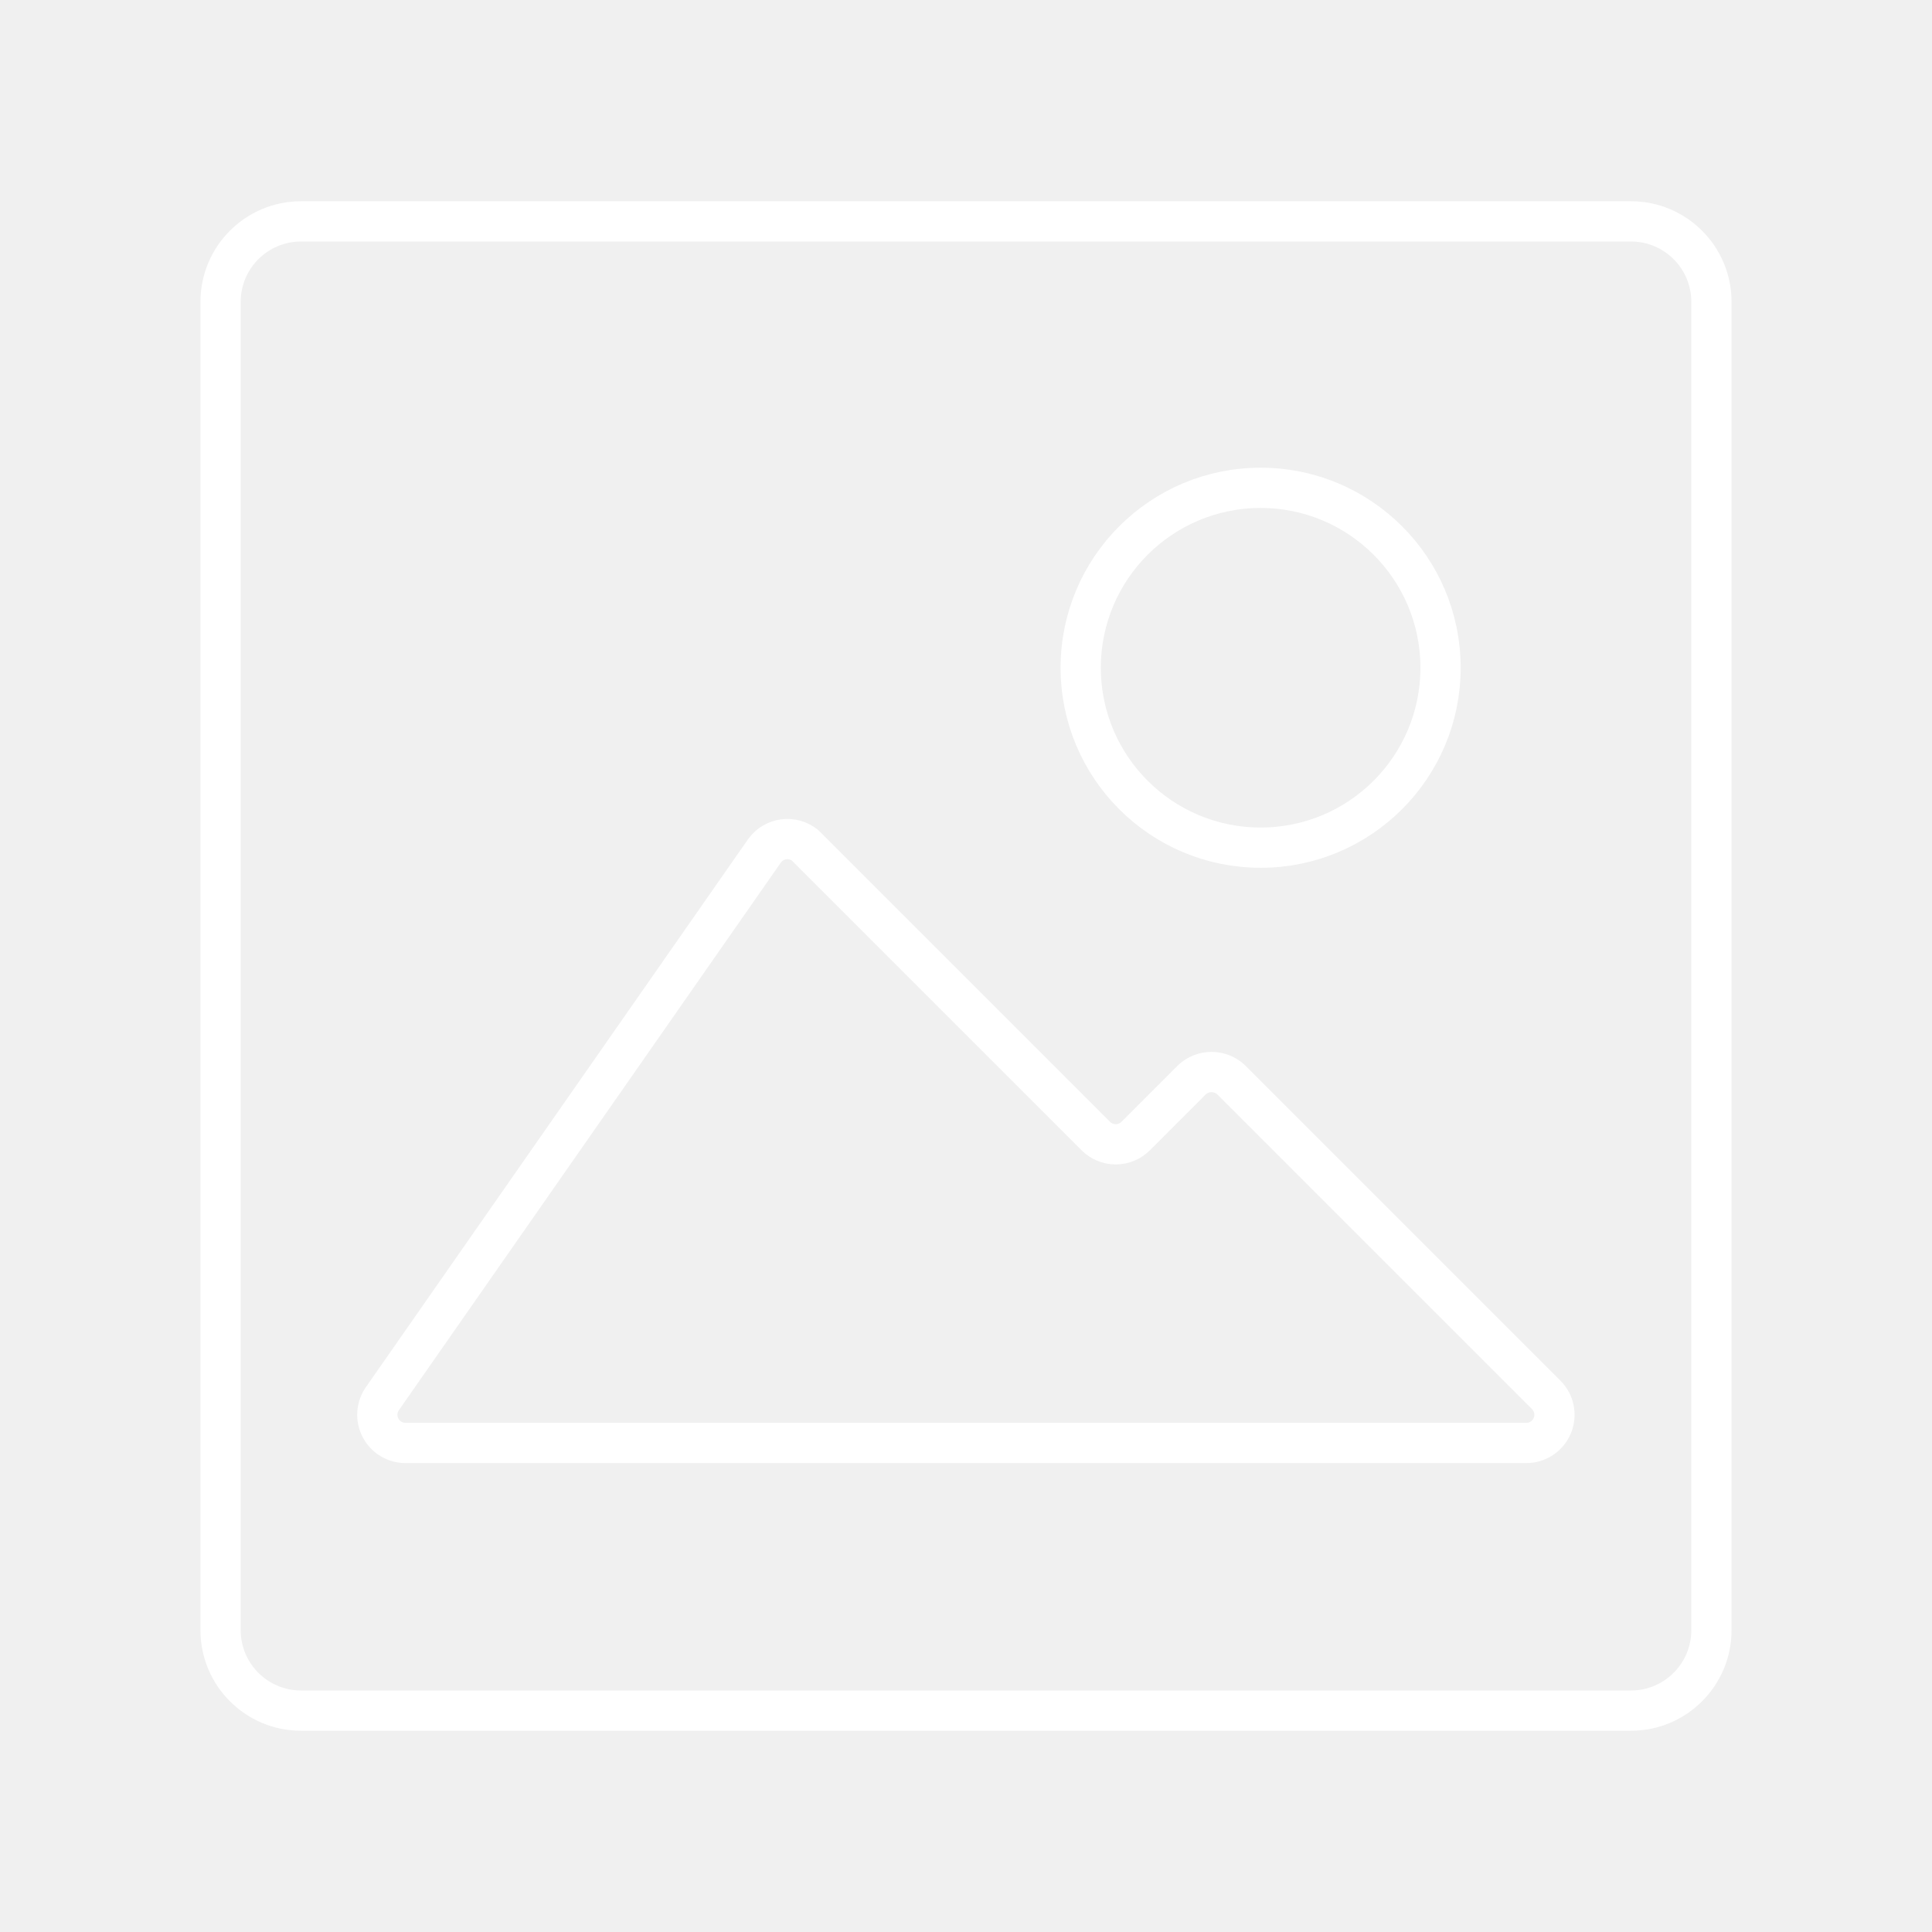
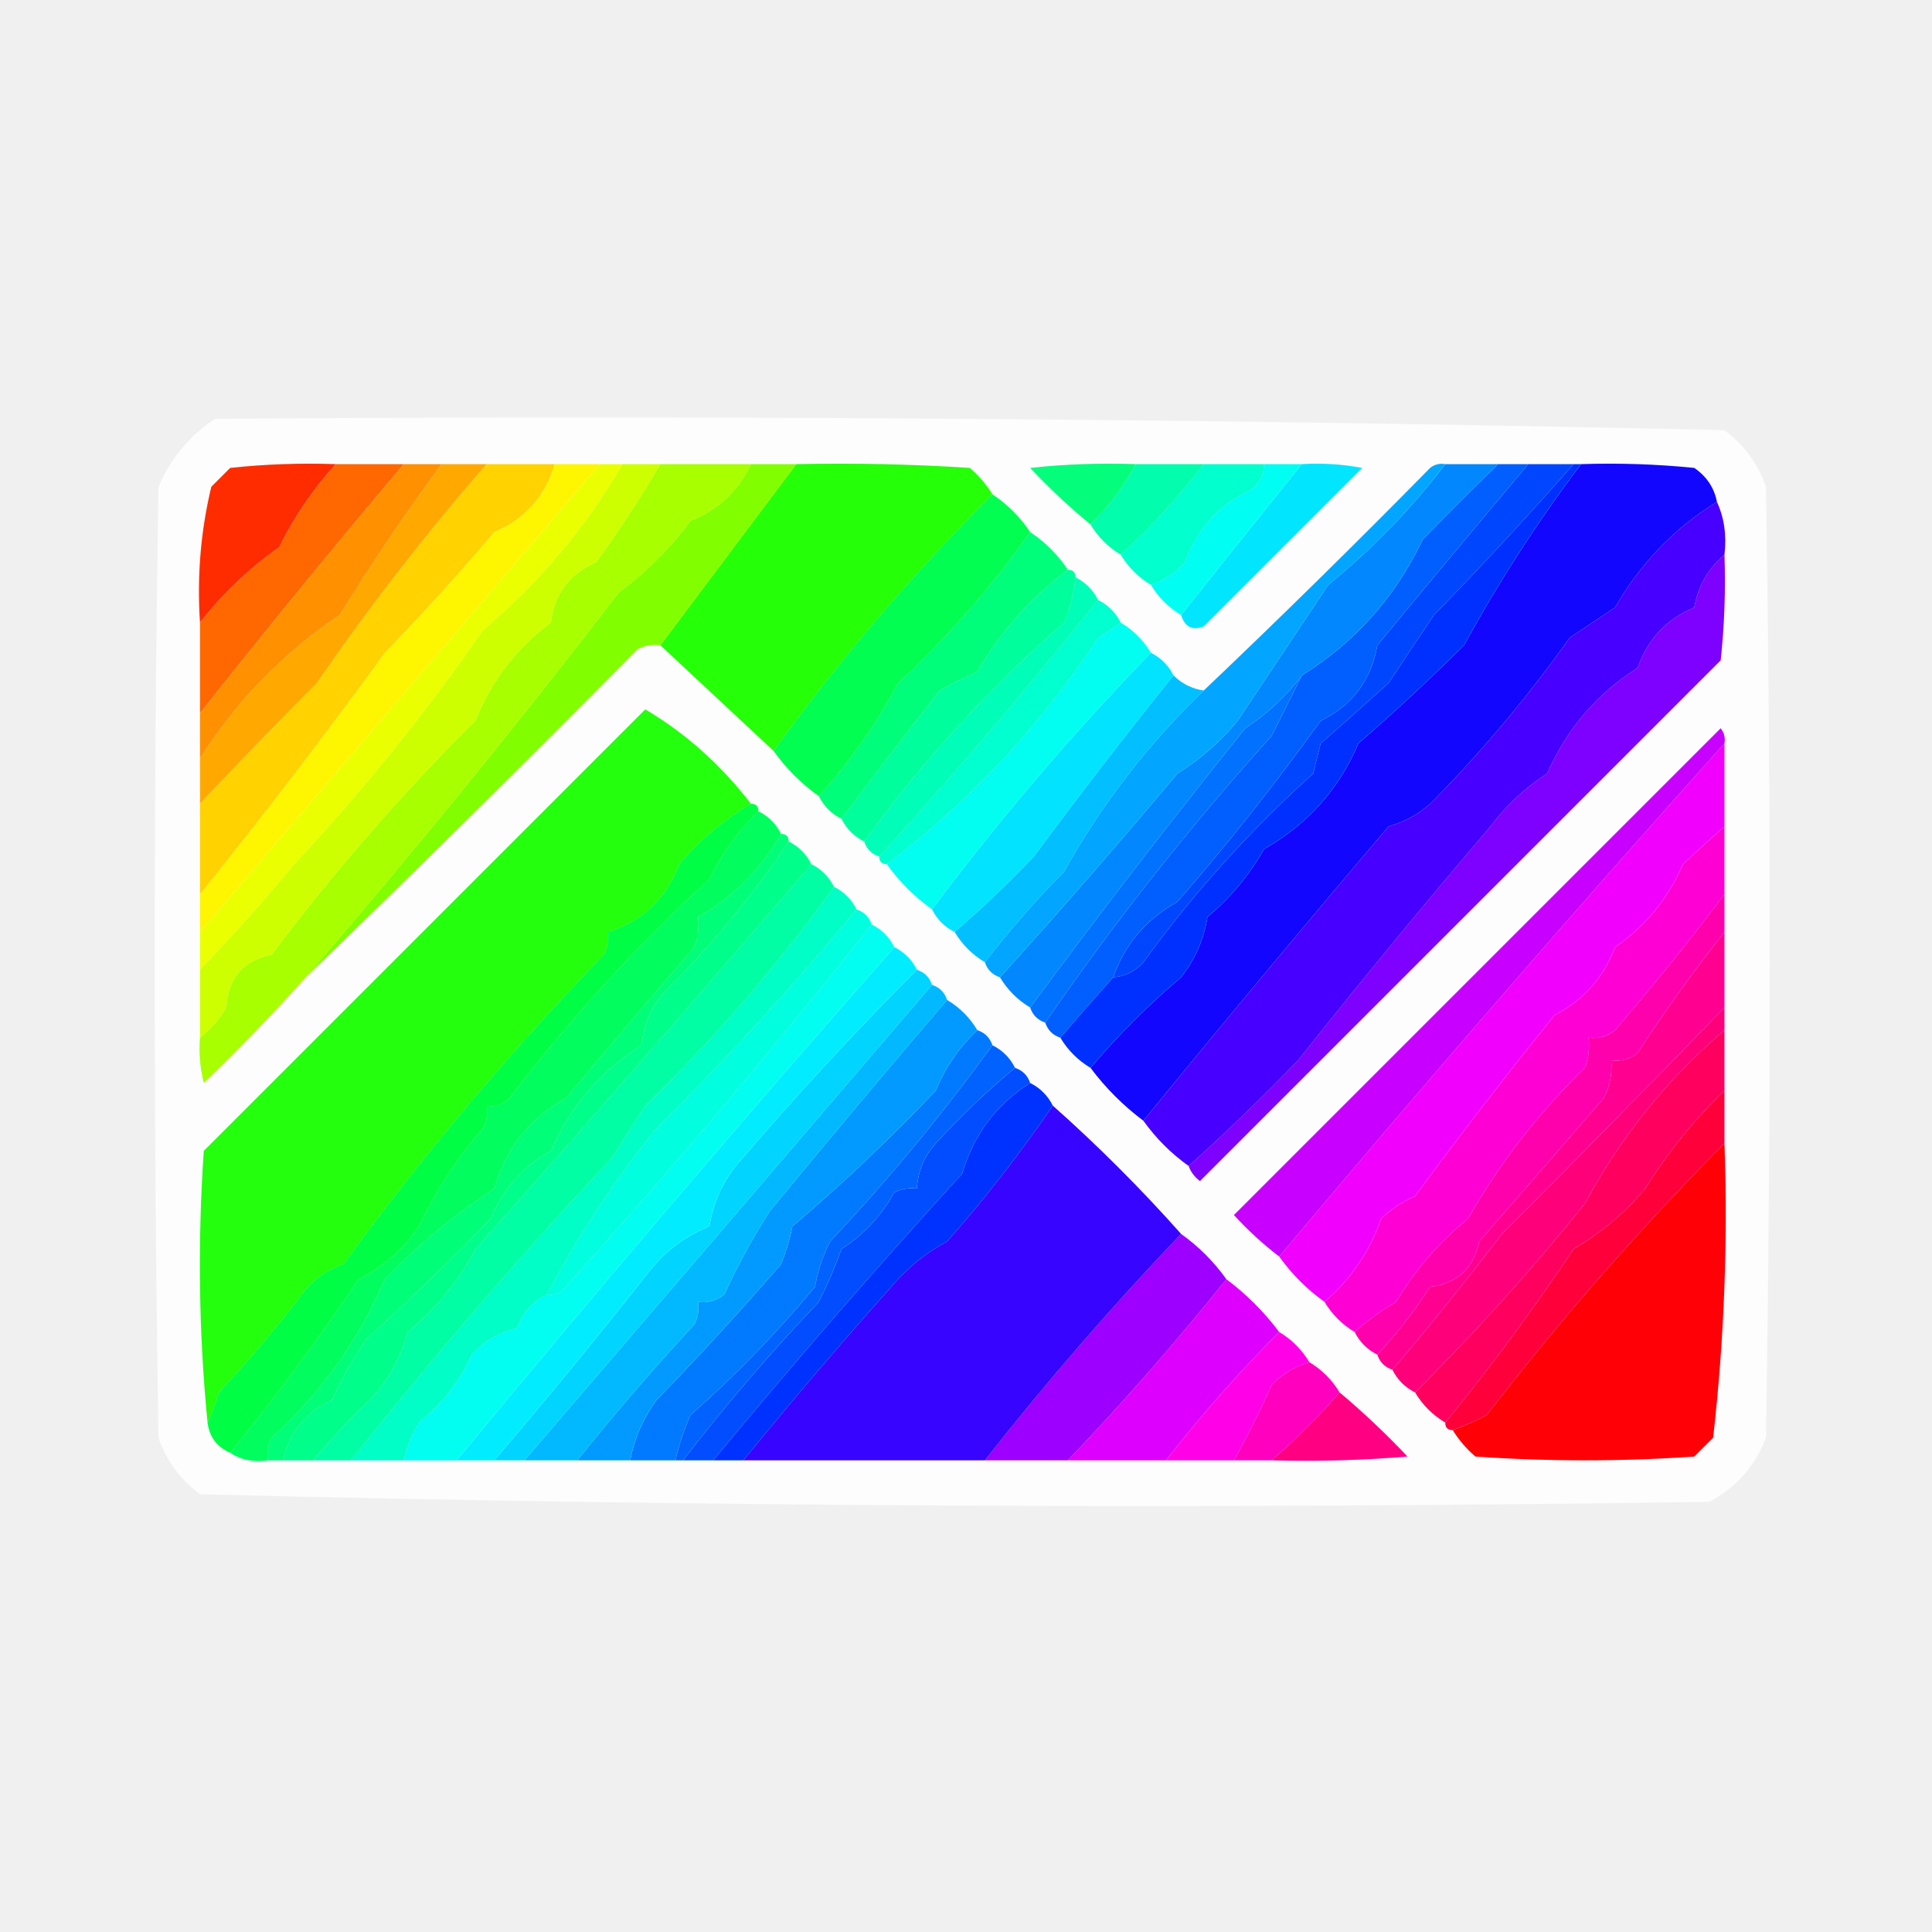
- <svg xmlns="http://www.w3.org/2000/svg" id="Layer_2" data-name="Layer 2" viewBox="0 0 48 48">
-   <defs>
-     <style>.cls-1{fill:none;stroke:#fff;stroke-linecap:round;stroke-linejoin:round;}</style>
-   </defs>
-   <path class="cls-1" d="M7.48,5.5a2,2,0,0,0-2,2h0v33a2,2,0,0,0,2,2H40.52a2,2,0,0,0,2-2h0v-33a2,2,0,0,0-2-2H7.48Z" />
-   <path class="cls-1" d="M31.32,12.12a4.47,4.47,0,1,1-4.47,4.47A4.47,4.47,0,0,1,31.32,12.12ZM20,21l7.22,7.22a.7.7,0,0,0,1,0l1.38-1.38a.71.71,0,0,1,1,0l7.81,7.81a.7.7,0,0,1-.5,1.2H10.08a.7.7,0,0,1-.58-1.1L19,21.13A.7.7,0,0,1,20,21Z" />
+ <svg xmlns="http://www.w3.org/2000/svg" version="1.1" width="256px" height="256px" style="shape-rendering:geometricPrecision; text-rendering:geometricPrecision; image-rendering:optimizeQuality; fill-rule:evenodd; clip-rule:evenodd">
+   <g>
+     <path style="opacity:0.873" fill="#fefffe" d="M 28.5,55.5 C 95.249,55.007 161.916,55.507 228.5,57C 231.106,58.938 232.939,61.438 234,64.5C 234.667,106.5 234.667,148.5 234,190.5C 232.558,194.275 230.058,197.108 226.5,199C 159.751,199.993 93.085,199.66 26.5,198C 23.894,196.062 22.061,193.562 21,190.5C 20.333,148.5 20.333,106.5 21,64.5C 22.642,60.7 25.142,57.7 28.5,55.5 Z" />
+   </g>
+   <g>
+     <path style="opacity:1" fill="#04fe7b" d="M 150.5,61.5 C 148.878,64.455 146.878,67.121 144.5,69.5C 141.703,67.205 139.036,64.705 136.5,62C 141.155,61.501 145.821,61.334 150.5,61.5 Z" />
+   </g>
+   <g>
+     <path style="opacity:1" fill="#02feac" d="M 150.5,61.5 C 153.5,61.5 156.5,61.5 159.5,61.5C 156.174,65.826 152.507,69.826 148.5,73.5C 146.833,72.5 145.5,71.167 144.5,69.5C 146.878,67.121 148.878,64.455 150.5,61.5 Z" />
+   </g>
+   <g>
+     <path style="opacity:1" fill="#02ffce" d="M 159.5,61.5 C 162.167,61.5 164.833,61.5 167.5,61.5C 167.489,63.017 166.823,64.184 165.5,65C 161.417,66.965 158.584,70.131 157,74.5C 155.729,75.882 154.229,76.882 152.5,77.5C 150.833,76.5 149.5,75.167 148.5,73.5C 152.507,69.826 156.174,65.826 159.5,61.5 Z" />
+   </g>
+   <g>
+     <path style="opacity:1" fill="#ff2c00" d="M 44.5,61.5 C 41.535,64.734 39.035,68.401 37,72.5C 32.972,75.363 29.472,78.696 26.5,82.5C 26.09,76.379 26.59,70.379 28,64.5C 28.833,63.667 29.667,62.833 30.5,62C 35.155,61.501 39.822,61.334 44.5,61.5 Z" />
+   </g>
+   <g>
+     <path style="opacity:1" fill="#01e5ff" d="M 172.5,61.5 C 175.187,61.336 177.854,61.503 180.5,62C 173.5,69 166.5,76 159.5,83C 158.002,83.585 157.002,83.085 156.5,81.5C 161.853,74.764 167.186,68.097 172.5,61.5 Z" />
+   </g>
+   <g>
+     <path style="opacity:1" fill="#01fef3" d="M 167.5,61.5 C 169.167,61.5 170.833,61.5 172.5,61.5C 167.186,68.097 161.853,74.764 156.5,81.5C 154.833,80.5 153.5,79.167 152.5,77.5C 154.229,76.882 155.729,75.882 157,74.5C 158.584,70.131 161.417,66.965 165.5,65C 166.823,64.184 167.489,63.017 167.5,61.5 Z" />
+   </g>
+   <g>
+     <path style="opacity:1" fill="#0046ff" d="M 202.5,61.5 C 204.5,61.5 206.5,61.5 208.5,61.5C 202.494,68.339 196.327,75.005 190,81.5C 187.936,84.544 185.936,87.544 184,90.5C 180.99,93.223 177.99,95.89 175,98.5C 174.667,99.833 174.333,101.167 174,102.5C 165.586,110.077 158.086,118.411 151.5,127.5C 150.423,128.705 149.09,129.372 147.5,129.5C 149.033,125.129 151.866,121.795 156,119.5C 162.684,111.812 169.017,103.812 175,95.5C 179.192,93.456 181.692,90.122 182.5,85.5C 189.195,77.389 195.862,69.389 202.5,61.5 Z" />
+   </g>
+   <g>
+     <path style="opacity:1" fill="#ff6700" d="M 44.5,61.5 C 47.5,61.5 50.5,61.5 53.5,61.5C 44.325,72.355 35.325,83.355 26.5,94.5C 26.5,90.5 26.5,86.5 26.5,82.5C 29.472,78.696 32.972,75.363 37,72.5C 39.035,68.401 41.535,64.734 44.5,61.5 Z" />
+   </g>
+   <g>
+     <path style="opacity:1" fill="#ffa900" d="M 58.5,61.5 C 60.5,61.5 62.5,61.5 64.5,61.5C 56.484,70.693 48.984,80.359 42,90.5C 36.765,95.771 31.598,101.104 26.5,106.5C 26.5,104.5 26.5,102.5 26.5,100.5C 31.317,92.879 37.483,86.546 45,81.5C 49.263,74.632 53.763,67.965 58.5,61.5 Z" />
+   </g>
+   <g>
+     <path style="opacity:1" fill="#25ff08" d="M 105.5,61.5 C 113.174,61.334 120.841,61.5 128.5,62C 129.71,63.039 130.71,64.206 131.5,65.5C 120.89,76.07 111.223,87.403 102.5,99.5C 97.474,94.805 92.474,90.139 87.5,85.5C 93.497,77.509 99.497,69.509 105.5,61.5 Z" />
+   </g>
+   <g>
+     <path style="opacity:1" fill="#ff9000" d="M 53.5,61.5 C 55.167,61.5 56.833,61.5 58.5,61.5C 53.763,67.965 49.263,74.632 45,81.5C 37.483,86.546 31.317,92.879 26.5,100.5C 26.5,98.5 26.5,96.5 26.5,94.5C 35.325,83.355 44.325,72.355 53.5,61.5 Z" />
+   </g>
+   <g>
+     <path style="opacity:1" fill="#ffd200" d="M 64.5,61.5 C 67.5,61.5 70.5,61.5 73.5,61.5C 72.278,65.725 69.612,68.725 65.5,70.5C 60.887,75.95 56.054,81.284 51,86.5C 43.044,97.454 34.877,108.121 26.5,118.5C 26.5,114.5 26.5,110.5 26.5,106.5C 31.598,101.104 36.765,95.771 42,90.5C 48.984,80.359 56.484,70.693 64.5,61.5 Z" />
+   </g>
+   <g>
+     <path style="opacity:1" fill="#015eff" d="M 198.5,61.5 C 199.833,61.5 201.167,61.5 202.5,61.5C 195.862,69.389 189.195,77.389 182.5,85.5C 181.692,90.122 179.192,93.456 175,95.5C 169.017,103.812 162.684,111.812 156,119.5C 151.866,121.795 149.033,125.129 147.5,129.5C 145.168,132.109 142.835,134.775 140.5,137.5C 139.5,137.167 138.833,136.5 138.5,135.5C 147.616,122.23 157.616,109.563 168.5,97.5C 169.86,94.78 171.193,92.114 172.5,89.5C 179.589,85.077 184.922,79.077 188.5,71.5C 191.854,68.063 195.187,64.73 198.5,61.5 Z" />
+   </g>
+   <g>
+     <path style="opacity:1" fill="#0287ff" d="M 191.5,61.5 C 193.833,61.5 196.167,61.5 198.5,61.5C 195.187,64.73 191.854,68.063 188.5,71.5C 184.922,79.077 179.589,85.077 172.5,89.5C 170.446,92.236 167.946,94.57 165,96.5C 155.09,108.861 145.59,121.194 136.5,133.5C 134.833,132.5 133.5,131.167 132.5,129.5C 140.497,120.668 148.331,111.668 156,102.5C 159.04,100.614 161.706,98.28 164,95.5C 168,89.5 172,83.5 176,77.5C 181.861,72.72 187.028,67.387 191.5,61.5 Z" />
+   </g>
+   <g>
+     <path style="opacity:1" fill="#eaff00" d="M 79.5,61.5 C 80.5,61.5 81.5,61.5 82.5,61.5C 77.583,69.914 71.417,77.247 64,83.5C 56.344,94.536 48.011,104.869 39,114.5C 34.957,119.371 30.79,124.038 26.5,128.5C 26.5,126.833 26.5,125.167 26.5,123.5C 44.137,102.858 61.804,82.192 79.5,61.5 Z" />
+   </g>
+   <g>
+     <path style="opacity:1" fill="#01fe7b" d="M 136.5,70.5 C 138.5,71.833 140.167,73.5 141.5,75.5C 136.584,79.17 132.584,83.67 129.5,89C 127.779,89.739 126.113,90.573 124.5,91.5C 119.983,97.308 115.65,102.975 111.5,108.5C 110.167,107.833 109.167,106.833 108.5,105.5C 112.588,100.912 116.088,95.912 119,90.5C 125.538,84.404 131.372,77.738 136.5,70.5 Z" />
+   </g>
+   <g>
+     <path style="opacity:1" fill="#fef500" d="M 73.5,61.5 C 75.5,61.5 77.5,61.5 79.5,61.5C 61.804,82.192 44.137,102.858 26.5,123.5C 26.5,121.833 26.5,120.167 26.5,118.5C 34.877,108.121 43.044,97.454 51,86.5C 56.054,81.284 60.887,75.95 65.5,70.5C 69.612,68.725 72.278,65.725 73.5,61.5 Z" />
+   </g>
+   <g>
+     <path style="opacity:1" fill="#01ffcf" d="M 145.5,79.5 C 146.833,80.167 147.833,81.167 148.5,82.5C 147.602,83.158 146.602,83.824 145.5,84.5C 137.811,96.184 128.477,106.184 117.5,114.5C 116.833,114.5 116.5,114.167 116.5,113.5C 126.557,102.448 136.223,91.114 145.5,79.5 Z" />
+   </g>
+   <g>
+     <path style="opacity:1" fill="#02fe50" d="M 131.5,65.5 C 133.5,66.833 135.167,68.5 136.5,70.5C 131.372,77.738 125.538,84.404 119,90.5C 116.088,95.912 112.588,100.912 108.5,105.5C 106.167,103.833 104.167,101.833 102.5,99.5C 111.223,87.403 120.89,76.07 131.5,65.5 Z" />
+   </g>
+   <g>
+     <path style="opacity:1" fill="#81ff00" d="M 99.5,61.5 C 101.5,61.5 103.5,61.5 105.5,61.5C 99.497,69.509 93.497,77.509 87.5,85.5C 86.448,85.35 85.448,85.517 84.5,86C 69.965,100.702 55.298,115.202 40.5,129.5C 54.802,112.904 68.635,95.904 82,78.5C 85.647,75.794 88.814,72.627 91.5,69C 95.14,67.566 97.807,65.066 99.5,61.5 Z" />
+   </g>
+   <g>
+     <path style="opacity:1" fill="#02fef1" d="M 148.5,82.5 C 150.167,83.5 151.5,84.833 152.5,86.5C 142.12,97.215 132.453,108.548 123.5,120.5C 121.167,118.833 119.167,116.833 117.5,114.5C 128.477,106.184 137.811,96.184 145.5,84.5C 146.602,83.824 147.602,83.158 148.5,82.5 Z" />
+   </g>
+   <g>
+     <path style="opacity:1" fill="#1306ff" d="M 209.5,61.5 C 214.511,61.334 219.511,61.501 224.5,62C 226.141,63.129 227.141,64.629 227.5,66.5C 221.908,69.928 217.408,74.595 214,80.5C 212,81.833 210,83.167 208,84.5C 202.672,91.988 196.839,98.988 190.5,105.5C 188.709,107.46 186.543,108.793 184,109.5C 173.031,122.398 162.197,135.398 151.5,148.5C 148.833,146.5 146.5,144.167 144.5,141.5C 148.173,137.161 152.173,133.161 156.5,129.5C 158.352,127.143 159.519,124.477 160,121.5C 163.035,118.963 165.535,115.963 167.5,112.5C 173.25,109.25 177.416,104.584 180,98.5C 184.83,94.31 189.497,89.977 194,85.5C 198.6,77.08 203.767,69.08 209.5,61.5 Z" />
+   </g>
+   <g>
+     <path style="opacity:1" fill="#01fe9d" d="M 141.5,75.5 C 142.167,75.5 142.5,75.833 142.5,76.5C 142.313,78.564 141.813,80.564 141,82.5C 131.022,91.212 122.189,100.879 114.5,111.5C 113.167,110.833 112.167,109.833 111.5,108.5C 115.65,102.975 119.983,97.308 124.5,91.5C 126.113,90.573 127.779,89.739 129.5,89C 132.584,83.67 136.584,79.17 141.5,75.5 Z" />
+   </g>
+   <g>
+     <path style="opacity:1" fill="#0030ff" d="M 208.5,61.5 C 208.833,61.5 209.167,61.5 209.5,61.5C 203.767,69.08 198.6,77.08 194,85.5C 189.497,89.977 184.83,94.31 180,98.5C 177.416,104.584 173.25,109.25 167.5,112.5C 165.535,115.963 163.035,118.963 160,121.5C 159.519,124.477 158.352,127.143 156.5,129.5C 152.173,133.161 148.173,137.161 144.5,141.5C 142.833,140.5 141.5,139.167 140.5,137.5C 142.835,134.775 145.168,132.109 147.5,129.5C 149.09,129.372 150.423,128.705 151.5,127.5C 158.086,118.411 165.586,110.077 174,102.5C 174.333,101.167 174.667,99.833 175,98.5C 177.99,95.89 180.99,93.223 184,90.5C 185.936,87.544 187.936,84.544 190,81.5C 196.327,75.005 202.494,68.339 208.5,61.5 Z" />
+   </g>
+   <g>
+     <path style="opacity:1" fill="#7e00ff" d="M 228.5,73.5 C 228.666,78.178 228.499,82.845 228,87.5C 205,110.5 182,133.5 159,156.5C 158.283,155.956 157.783,155.289 157.5,154.5C 162.411,150.092 167.245,145.425 172,140.5C 180.281,130.046 188.781,119.713 197.5,109.5C 199.561,106.73 202.061,104.396 205,102.5C 207.621,96.554 211.621,91.887 217,88.5C 218.333,84.669 220.833,82.003 224.5,80.5C 224.998,77.674 226.331,75.34 228.5,73.5 Z" />
+   </g>
+   <g>
+     <path style="opacity:1" fill="#00feb8" d="M 142.5,76.5 C 143.833,77.167 144.833,78.167 145.5,79.5C 136.223,91.114 126.557,102.448 116.5,113.5C 115.5,113.167 114.833,112.5 114.5,111.5C 122.189,100.879 131.022,91.212 141,82.5C 141.813,80.564 142.313,78.564 142.5,76.5 Z" />
+   </g>
+   <g>
+     <path style="opacity:1" fill="#02e3ff" d="M 152.5,86.5 C 153.833,87.167 154.833,88.167 155.5,89.5C 149.229,97.29 143.062,105.29 137,113.5C 133.647,117.02 130.147,120.354 126.5,123.5C 125.167,122.833 124.167,121.833 123.5,120.5C 132.453,108.548 142.12,97.215 152.5,86.5 Z" />
+   </g>
+   <g>
+     <path style="opacity:1" fill="#0171ff" d="M 172.5,89.5 C 171.193,92.114 169.86,94.78 168.5,97.5C 157.616,109.563 147.616,122.23 138.5,135.5C 137.5,135.167 136.833,134.5 136.5,133.5C 145.59,121.194 155.09,108.861 165,96.5C 167.946,94.57 170.446,92.236 172.5,89.5 Z" />
+   </g>
+   <g>
+     <path style="opacity:1" fill="#02bfff" d="M 155.5,89.5 C 156.605,90.6 157.938,91.267 159.5,91.5C 152.12,98.609 145.953,106.609 141,115.5C 137.276,119.263 133.776,123.263 130.5,127.5C 128.833,126.5 127.5,125.167 126.5,123.5C 130.147,120.354 133.647,117.02 137,113.5C 143.062,105.29 149.229,97.29 155.5,89.5 Z" />
+   </g>
+   <g>
+     <path style="opacity:1" fill="#cdff00" d="M 82.5,61.5 C 84.167,61.5 85.833,61.5 87.5,61.5C 84.885,65.954 82.052,70.287 79,74.5C 75.456,76.039 73.456,78.706 73,82.5C 68.475,85.869 65.141,90.202 63,95.5C 53.334,105.099 44.334,115.433 36,126.5C 32.21,127.29 30.21,129.624 30,133.5C 29.051,135.093 27.885,136.426 26.5,137.5C 26.5,134.5 26.5,131.5 26.5,128.5C 30.79,124.038 34.957,119.371 39,114.5C 48.011,104.869 56.344,94.536 64,83.5C 71.417,77.247 77.583,69.914 82.5,61.5 Z" />
+   </g>
+   <g>
+     <path style="opacity:1" fill="#a7ff00" d="M 87.5,61.5 C 91.5,61.5 95.5,61.5 99.5,61.5C 97.807,65.066 95.14,67.566 91.5,69C 88.814,72.627 85.647,75.794 82,78.5C 68.635,95.904 54.802,112.904 40.5,129.5C 36.203,134.298 31.703,138.965 27,143.5C 26.505,141.527 26.338,139.527 26.5,137.5C 27.885,136.426 29.051,135.093 30,133.5C 30.21,129.624 32.21,127.29 36,126.5C 44.334,115.433 53.334,105.099 63,95.5C 65.141,90.202 68.475,85.869 73,82.5C 73.456,78.706 75.456,76.039 79,74.5C 82.052,70.287 84.885,65.954 87.5,61.5 Z" />
+   </g>
+   <g>
+     <path style="opacity:1" fill="#02a5ff" d="M 191.5,61.5 C 187.028,67.387 181.861,72.72 176,77.5C 172,83.5 168,89.5 164,95.5C 161.706,98.28 159.04,100.614 156,102.5C 148.331,111.668 140.497,120.668 132.5,129.5C 131.5,129.167 130.833,128.5 130.5,127.5C 133.776,123.263 137.276,119.263 141,115.5C 145.953,106.609 152.12,98.609 159.5,91.5C 169.632,81.869 179.632,72.035 189.5,62C 190.094,61.536 190.761,61.369 191.5,61.5 Z" />
+   </g>
+   <g>
+     <path style="opacity:1" fill="#4700ff" d="M 227.5,66.5 C 228.468,68.607 228.802,70.941 228.5,73.5C 226.331,75.34 224.998,77.674 224.5,80.5C 220.833,82.003 218.333,84.669 217,88.5C 211.621,91.887 207.621,96.554 205,102.5C 202.061,104.396 199.561,106.73 197.5,109.5C 188.781,119.713 180.281,130.046 172,140.5C 167.245,145.425 162.411,150.092 157.5,154.5C 155.167,152.833 153.167,150.833 151.5,148.5C 162.197,135.398 173.031,122.398 184,109.5C 186.543,108.793 188.709,107.46 190.5,105.5C 196.839,98.988 202.672,91.988 208,84.5C 210,83.167 212,81.833 214,80.5C 217.408,74.595 221.908,69.928 227.5,66.5 Z" />
+   </g>
+   <g>
+     <path style="opacity:1" fill="#01fec6" d="M 110.5,117.5 C 111.833,118.167 112.833,119.167 113.5,120.5C 105.122,130.596 96.288,140.263 87,149.5C 81.394,156.394 76.561,163.728 72.5,171.5C 70.616,172.382 69.283,173.882 68.5,176C 66.131,176.536 64.131,177.703 62.5,179.5C 60.892,183.043 58.558,186.043 55.5,188.5C 54.544,190.075 53.877,191.742 53.5,193.5C 51.167,193.5 48.833,193.5 46.5,193.5C 57.37,179.784 68.87,166.451 81,153.5C 82.5,151.167 84,148.833 85.5,146.5C 94.697,137.55 103.03,127.883 110.5,117.5 Z" />
+   </g>
+   <g>
+     <path style="opacity:1" fill="#02fef1" d="M 115.5,122.5 C 116.833,123.167 117.833,124.167 118.5,125.5C 98.821,147.848 79.488,170.514 60.5,193.5C 58.167,193.5 55.833,193.5 53.5,193.5C 53.877,191.742 54.544,190.075 55.5,188.5C 58.558,186.043 60.892,183.043 62.5,179.5C 64.131,177.703 66.131,176.536 68.5,176C 69.283,173.882 70.616,172.382 72.5,171.5C 73.239,171.631 73.906,171.464 74.5,171C 88.74,155.24 102.406,139.073 115.5,122.5 Z" />
+   </g>
+   <g>
+     <path style="opacity:1" fill="#c700ff" d="M 228.5,98.5 C 208.375,120.945 188.709,143.611 169.5,166.5C 167.37,164.873 165.37,163.04 163.5,161C 185,139.5 206.5,118 228,96.5C 228.464,97.094 228.631,97.761 228.5,98.5 Z" />
+   </g>
+   <g>
+     <path style="opacity:1" fill="#01fe5e" d="M 100.5,107.5 C 101.833,108.167 102.833,109.167 103.5,110.5C 100.723,115.277 97.056,118.944 92.5,121.5C 92.657,122.873 92.49,124.207 92,125.5C 86.23,132.183 80.564,138.85 75,145.5C 70.159,148.184 66.993,152.184 65.5,157.5C 60.236,160.926 55.403,164.926 51,169.5C 47.487,177.661 42.487,184.661 36,190.5C 35.517,191.448 35.35,192.448 35.5,193.5C 33.585,193.784 31.919,193.451 30.5,192.5C 36.496,185.157 42.163,177.49 47.5,169.5C 50.784,167.883 53.451,165.55 55.5,162.5C 57.75,157.757 60.583,153.423 64,149.5C 64.483,148.552 64.65,147.552 64.5,146.5C 65.675,146.719 66.675,146.386 67.5,145.5C 75.579,134.931 84.412,125.264 94,116.5C 95.683,113.009 97.85,110.009 100.5,107.5 Z" />
+   </g>
+   <g>
+     <path style="opacity:1" fill="#00fe78" d="M 103.5,110.5 C 104.167,110.5 104.5,110.833 104.5,111.5C 99.733,118.658 94.233,125.324 88,131.5C 86.249,133.49 85.249,135.823 85,138.5C 79.582,141.92 75.582,146.587 73,152.5C 69.314,154.523 66.647,157.523 65,161.5C 59.652,167.015 54.152,172.348 48.5,177.5C 46.733,180.037 45.233,182.703 44,185.5C 40.516,187.146 38.349,189.812 37.5,193.5C 36.833,193.5 36.167,193.5 35.5,193.5C 35.35,192.448 35.517,191.448 36,190.5C 42.487,184.661 47.487,177.661 51,169.5C 55.403,164.926 60.236,160.926 65.5,157.5C 66.993,152.184 70.159,148.184 75,145.5C 80.564,138.85 86.23,132.183 92,125.5C 92.49,124.207 92.657,122.873 92.5,121.5C 97.056,118.944 100.723,115.277 103.5,110.5 Z" />
+   </g>
+   <g>
+     <path style="opacity:1" fill="#01d4ff" d="M 121.5,128.5 C 122.5,128.833 123.167,129.5 123.5,130.5C 105.647,151.373 87.647,172.373 69.5,193.5C 68.167,193.5 66.833,193.5 65.5,193.5C 72.469,185.356 79.302,177.023 86,168.5C 88.136,165.789 90.803,163.789 94,162.5C 94.481,159.523 95.648,156.857 97.5,154.5C 105.182,145.487 113.182,136.82 121.5,128.5 Z" />
+   </g>
+   <g>
+     <path style="opacity:1" fill="#ff007b" d="M 228.5,133.5 C 228.5,134.5 228.5,135.5 228.5,136.5C 220.922,142.967 214.755,150.634 210,159.5C 202.961,168.243 195.461,176.576 187.5,184.5C 186.167,183.833 185.167,182.833 184.5,181.5C 189.446,175.707 194.279,169.707 199,163.5C 208.875,153.624 218.709,143.624 228.5,133.5 Z" />
+   </g>
+   <g>
+     <path style="opacity:1" fill="#ff0091" d="M 228.5,123.5 C 228.5,126.833 228.5,130.167 228.5,133.5C 218.709,143.624 208.875,153.624 199,163.5C 194.279,169.707 189.446,175.707 184.5,181.5C 183.5,181.167 182.833,180.5 182.5,179.5C 185.044,176.789 187.377,173.789 189.5,170.5C 193.12,170.046 195.287,168.046 196,164.5C 201.488,158.218 206.988,151.884 212.5,145.5C 213.309,143.929 213.643,142.262 213.5,140.5C 214.822,140.67 215.989,140.337 217,139.5C 220.594,133.971 224.428,128.637 228.5,123.5 Z" />
+   </g>
+   <g>
+     <path style="opacity:1" fill="#01fea5" d="M 107.5,114.5 C 108.833,115.167 109.833,116.167 110.5,117.5C 103.03,127.883 94.697,137.55 85.5,146.5C 84,148.833 82.5,151.167 81,153.5C 68.87,166.451 57.37,179.784 46.5,193.5C 44.833,193.5 43.167,193.5 41.5,193.5C 43.823,190.677 46.323,188.01 49,185.5C 51.413,182.938 53.08,179.938 54,176.5C 57.764,173.408 60.764,169.741 63,165.5C 78.013,148.654 92.847,131.654 107.5,114.5 Z" />
+   </g>
+   <g>
+     <path style="opacity:1" fill="#ff00d4" d="M 228.5,109.5 C 228.5,112.5 228.5,115.5 228.5,118.5C 223.946,124.538 219.113,130.538 214,136.5C 212.989,137.337 211.822,137.67 210.5,137.5C 210.657,138.873 210.49,140.207 210,141.5C 203.88,147.45 198.714,154.117 194.5,161.5C 190.641,164.653 187.474,168.319 185,172.5C 183.008,173.665 181.175,174.998 179.5,176.5C 177.833,175.5 176.5,174.167 175.5,172.5C 178.982,169.516 181.482,165.849 183,161.5C 184.307,160.228 185.807,159.228 187.5,158.5C 193.467,150.364 199.634,142.364 206,134.5C 209.82,132.526 212.487,129.526 214,125.5C 218.047,122.714 221.047,119.047 223,114.5C 224.839,112.799 226.673,111.132 228.5,109.5 Z" />
+   </g>
+   <g>
+     <path style="opacity:1" fill="#ff003b" d="M 228.5,144.5 C 228.5,146.833 228.5,149.167 228.5,151.5C 217.34,162.744 206.84,174.744 197,187.5C 195.53,188.267 194.03,188.933 192.5,189.5C 191.833,189.5 191.5,189.167 191.5,188.5C 197.525,181.135 203.192,173.469 208.5,165.5C 212.131,163.368 215.298,160.701 218,157.5C 221.015,152.664 224.515,148.331 228.5,144.5 Z" />
+   </g>
+   <g>
+     <path style="opacity:1" fill="#23ff0d" d="M 99.5,106.5 C 95.863,108.639 92.697,111.306 90,114.5C 88.222,119.115 85.056,122.115 80.5,123.5C 80.65,124.552 80.483,125.552 80,126.5C 67.573,139.332 56.073,152.998 45.5,167.5C 43.253,168.245 41.42,169.578 40,171.5C 36.581,175.979 32.914,180.312 29,184.5C 28.59,185.901 28.09,187.234 27.5,188.5C 26.34,176.674 26.174,164.674 27,152.5C 46.5,133 66,113.5 85.5,94C 90.823,97.141 95.49,101.308 99.5,106.5 Z" />
+   </g>
+   <g>
+     <path style="opacity:1" fill="#f200fd" d="M 228.5,98.5 C 228.5,102.167 228.5,105.833 228.5,109.5C 226.673,111.132 224.839,112.799 223,114.5C 221.047,119.047 218.047,122.714 214,125.5C 212.487,129.526 209.82,132.526 206,134.5C 199.634,142.364 193.467,150.364 187.5,158.5C 185.807,159.228 184.307,160.228 183,161.5C 181.482,165.849 178.982,169.516 175.5,172.5C 173.167,170.833 171.167,168.833 169.5,166.5C 188.709,143.611 208.375,120.945 228.5,98.5 Z" />
+   </g>
+   <g>
+     <path style="opacity:1" fill="#01ffdf" d="M 113.5,120.5 C 114.5,120.833 115.167,121.5 115.5,122.5C 102.406,139.073 88.74,155.24 74.5,171C 73.906,171.464 73.239,171.631 72.5,171.5C 76.561,163.728 81.394,156.394 87,149.5C 96.288,140.263 105.122,130.596 113.5,120.5 Z" />
+   </g>
+   <g>
+     <path style="opacity:1" fill="#00fe8b" d="M 104.5,111.5 C 105.833,112.167 106.833,113.167 107.5,114.5C 92.847,131.654 78.013,148.654 63,165.5C 60.764,169.741 57.764,173.408 54,176.5C 53.08,179.938 51.413,182.938 49,185.5C 46.323,188.01 43.823,190.677 41.5,193.5C 40.167,193.5 38.833,193.5 37.5,193.5C 38.349,189.812 40.516,187.146 44,185.5C 45.233,182.703 46.733,180.037 48.5,177.5C 54.152,172.348 59.652,167.015 65,161.5C 66.647,157.523 69.314,154.523 73,152.5C 75.582,146.587 79.582,141.92 85,138.5C 85.249,135.823 86.249,133.49 88,131.5C 94.233,125.324 99.733,118.658 104.5,111.5 Z" />
+   </g>
+   <g>
+     <path style="opacity:1" fill="#014dff" d="M 134.5,141.5 C 135.5,141.833 136.167,142.5 136.5,143.5C 132.021,146.323 129.021,150.323 127.5,155.5C 116.154,167.935 105.154,180.601 94.5,193.5C 93.167,193.5 91.833,193.5 90.5,193.5C 96.138,186.18 102.138,179.18 108.5,172.5C 109.651,170.227 110.651,167.894 111.5,165.5C 114.455,163.585 116.789,161.085 118.5,158C 119.448,157.517 120.448,157.351 121.5,157.5C 121.608,155.217 122.441,153.217 124,151.5C 127.29,147.893 130.79,144.56 134.5,141.5 Z" />
+   </g>
+   <g>
+     <path style="opacity:1" fill="#ff0007" d="M 228.5,151.5 C 228.962,164.599 228.462,177.599 227,190.5C 226.167,191.333 225.333,192.167 224.5,193C 214.833,193.667 205.167,193.667 195.5,193C 194.29,191.961 193.29,190.794 192.5,189.5C 194.03,188.933 195.53,188.267 197,187.5C 206.84,174.744 217.34,162.744 228.5,151.5 Z" />
+   </g>
+   <g>
+     <path style="opacity:1" fill="#ff005e" d="M 228.5,136.5 C 228.5,139.167 228.5,141.833 228.5,144.5C 224.515,148.331 221.015,152.664 218,157.5C 215.298,160.701 212.131,163.368 208.5,165.5C 203.192,173.469 197.525,181.135 191.5,188.5C 189.833,187.5 188.5,186.167 187.5,184.5C 195.461,176.576 202.961,168.243 210,159.5C 214.755,150.634 220.922,142.967 228.5,136.5 Z" />
+   </g>
+   <g>
+     <path style="opacity:1" fill="#00fe45" d="M 99.5,106.5 C 100.167,106.5 100.5,106.833 100.5,107.5C 97.85,110.009 95.683,113.009 94,116.5C 84.412,125.264 75.579,134.931 67.5,145.5C 66.675,146.386 65.675,146.719 64.5,146.5C 64.65,147.552 64.483,148.552 64,149.5C 60.583,153.423 57.75,157.757 55.5,162.5C 53.451,165.55 50.784,167.883 47.5,169.5C 42.163,177.49 36.496,185.157 30.5,192.5C 28.738,191.738 27.738,190.404 27.5,188.5C 28.09,187.234 28.59,185.901 29,184.5C 32.914,180.312 36.581,175.979 40,171.5C 41.42,169.578 43.253,168.245 45.5,167.5C 56.073,152.998 67.573,139.332 80,126.5C 80.483,125.552 80.65,124.552 80.5,123.5C 85.056,122.115 88.222,119.115 90,114.5C 92.697,111.306 95.863,108.639 99.5,106.5 Z" />
+   </g>
+   <g>
+     <path style="opacity:1" fill="#02b9ff" d="M 123.5,130.5 C 124.5,130.833 125.167,131.5 125.5,132.5C 117.59,141.721 109.757,151.055 102,160.5C 99.731,164.038 97.731,167.705 96,171.5C 94.989,172.337 93.822,172.67 92.5,172.5C 92.65,173.552 92.483,174.552 92,175.5C 86.586,181.355 81.42,187.355 76.5,193.5C 74.167,193.5 71.833,193.5 69.5,193.5C 87.647,172.373 105.647,151.373 123.5,130.5 Z" />
+   </g>
+   <g>
+     <path style="opacity:1" fill="#ff00ad" d="M 228.5,118.5 C 228.5,120.167 228.5,121.833 228.5,123.5C 224.428,128.637 220.594,133.971 217,139.5C 215.989,140.337 214.822,140.67 213.5,140.5C 213.643,142.262 213.309,143.929 212.5,145.5C 206.988,151.884 201.488,158.218 196,164.5C 195.287,168.046 193.12,170.046 189.5,170.5C 187.377,173.789 185.044,176.789 182.5,179.5C 181.167,178.833 180.167,177.833 179.5,176.5C 181.175,174.998 183.008,173.665 185,172.5C 187.474,168.319 190.641,164.653 194.5,161.5C 198.714,154.117 203.88,147.45 210,141.5C 210.49,140.207 210.657,138.873 210.5,137.5C 211.822,137.67 212.989,137.337 214,136.5C 219.113,130.538 223.946,124.538 228.5,118.5 Z" />
+   </g>
+   <g>
+     <path style="opacity:1" fill="#027aff" d="M 129.5,136.5 C 130.5,136.833 131.167,137.5 131.5,138.5C 124.93,147.578 117.764,156.245 110,164.5C 109.027,166.392 108.36,168.392 108,170.5C 102.951,176.594 97.451,182.26 91.5,187.5C 90.628,189.45 89.961,191.45 89.5,193.5C 87.5,193.5 85.5,193.5 83.5,193.5C 84.065,190.579 85.232,187.912 87,185.5C 92.574,179.751 98.074,173.751 103.5,167.5C 104.154,165.885 104.654,164.218 105,162.5C 111.672,156.827 118.006,150.827 124,144.5C 125.276,141.401 127.11,138.734 129.5,136.5 Z" />
+   </g>
+   <g>
+     <path style="opacity:1" fill="#0032ff" d="M 136.5,143.5 C 137.833,144.167 138.833,145.167 139.5,146.5C 135.204,152.795 130.538,158.795 125.5,164.5C 123.063,165.803 120.896,167.47 119,169.5C 111.945,177.382 105.112,185.382 98.5,193.5C 97.167,193.5 95.833,193.5 94.5,193.5C 105.154,180.601 116.154,167.935 127.5,155.5C 129.021,150.323 132.021,146.323 136.5,143.5 Z" />
+   </g>
+   <g>
+     <path style="opacity:1" fill="#01edff" d="M 118.5,125.5 C 119.833,126.167 120.833,127.167 121.5,128.5C 113.182,136.82 105.182,145.487 97.5,154.5C 95.648,156.857 94.481,159.523 94,162.5C 90.803,163.789 88.136,165.789 86,168.5C 79.302,177.023 72.469,185.356 65.5,193.5C 63.833,193.5 62.167,193.5 60.5,193.5C 79.488,170.514 98.821,147.848 118.5,125.5 Z" />
+   </g>
+   <g>
+     <path style="opacity:1" fill="#029aff" d="M 125.5,132.5 C 127.167,133.5 128.5,134.833 129.5,136.5C 127.11,138.734 125.276,141.401 124,144.5C 118.006,150.827 111.672,156.827 105,162.5C 104.654,164.218 104.154,165.885 103.5,167.5C 98.074,173.751 92.574,179.751 87,185.5C 85.232,187.912 84.065,190.579 83.5,193.5C 81.167,193.5 78.833,193.5 76.5,193.5C 81.42,187.355 86.586,181.355 92,175.5C 92.483,174.552 92.65,173.552 92.5,172.5C 93.822,172.67 94.989,172.337 96,171.5C 97.731,167.705 99.731,164.038 102,160.5C 109.757,151.055 117.59,141.721 125.5,132.5 Z" />
+   </g>
+   <g>
+     <path style="opacity:1" fill="#9d00ff" d="M 156.5,163.5 C 158.833,165.167 160.833,167.167 162.5,169.5C 155.836,177.828 148.836,185.828 141.5,193.5C 137.833,193.5 134.167,193.5 130.5,193.5C 138.714,183.046 147.381,173.046 156.5,163.5 Z" />
+   </g>
+   <g>
+     <path style="opacity:1" fill="#de00fe" d="M 162.5,169.5 C 165.167,171.5 167.5,173.833 169.5,176.5C 164.157,181.844 159.157,187.511 154.5,193.5C 150.167,193.5 145.833,193.5 141.5,193.5C 148.836,185.828 155.836,177.828 162.5,169.5 Z" />
+   </g>
+   <g>
+     <path style="opacity:1" fill="#ff00e7" d="M 169.5,176.5 C 171.167,177.5 172.5,178.833 173.5,180.5C 171.606,181.048 169.94,182.048 168.5,183.5C 166.963,186.96 165.297,190.293 163.5,193.5C 160.5,193.5 157.5,193.5 154.5,193.5C 159.157,187.511 164.157,181.844 169.5,176.5 Z" />
+   </g>
+   <g>
+     <path style="opacity:1" fill="#0162ff" d="M 131.5,138.5 C 132.833,139.167 133.833,140.167 134.5,141.5C 130.79,144.56 127.29,147.893 124,151.5C 122.441,153.217 121.608,155.217 121.5,157.5C 120.448,157.351 119.448,157.517 118.5,158C 116.789,161.085 114.455,163.585 111.5,165.5C 110.651,167.894 109.651,170.227 108.5,172.5C 102.138,179.18 96.138,186.18 90.5,193.5C 90.167,193.5 89.833,193.5 89.5,193.5C 89.961,191.45 90.628,189.45 91.5,187.5C 97.451,182.26 102.951,176.594 108,170.5C 108.36,168.392 109.027,166.392 110,164.5C 117.764,156.245 124.93,147.578 131.5,138.5 Z" />
+   </g>
+   <g>
+     <path style="opacity:1" fill="#3704ff" d="M 139.5,146.5 C 145.5,151.833 151.167,157.5 156.5,163.5C 147.381,173.046 138.714,183.046 130.5,193.5C 119.833,193.5 109.167,193.5 98.5,193.5C 105.112,185.382 111.945,177.382 119,169.5C 120.896,167.47 123.063,165.803 125.5,164.5C 130.538,158.795 135.204,152.795 139.5,146.5 Z" />
+   </g>
+   <g>
+     <path style="opacity:1" fill="#ff00be" d="M 173.5,180.5 C 175.167,181.5 176.5,182.833 177.5,184.5C 174.728,187.694 171.728,190.694 168.5,193.5C 166.833,193.5 165.167,193.5 163.5,193.5C 165.297,190.293 166.963,186.96 168.5,183.5C 169.94,182.048 171.606,181.048 173.5,180.5 Z" />
+   </g>
+   <g>
+     <path style="opacity:1" fill="#ff0082" d="M 177.5,184.5 C 180.631,187.129 183.631,189.962 186.5,193C 180.509,193.499 174.509,193.666 168.5,193.5C 171.728,190.694 174.728,187.694 177.5,184.5 Z" />
+   </g>
</svg>
